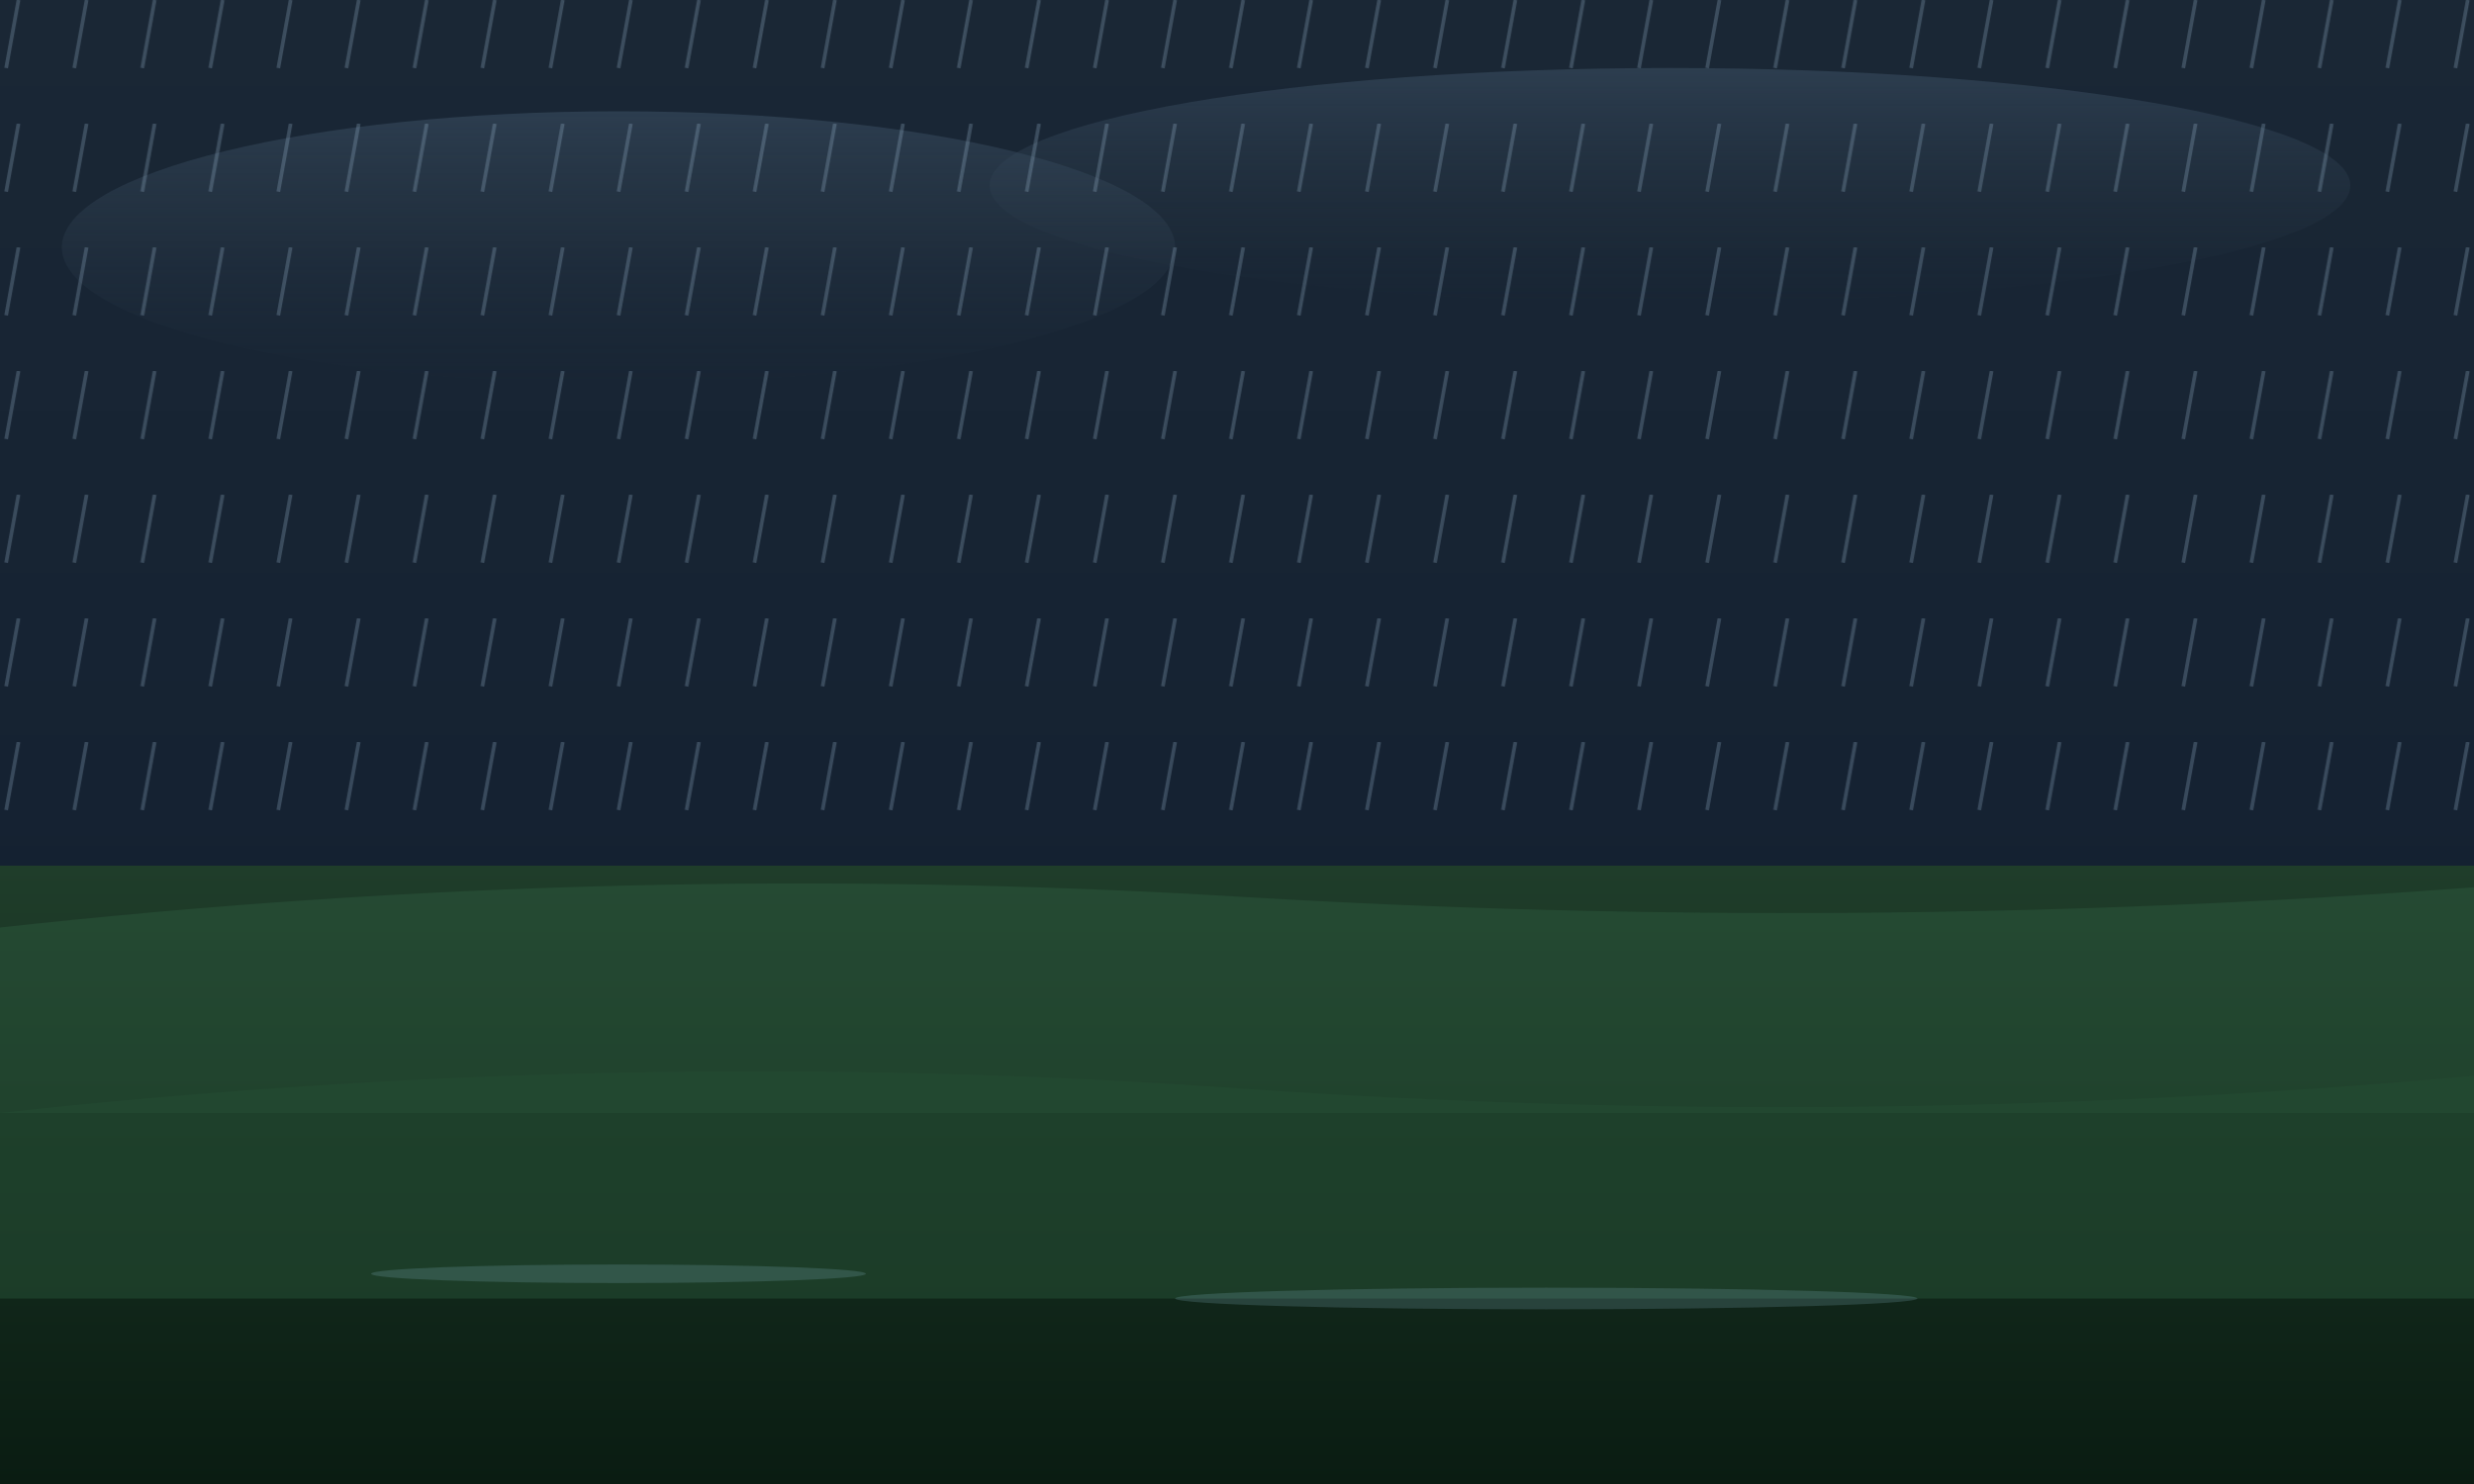
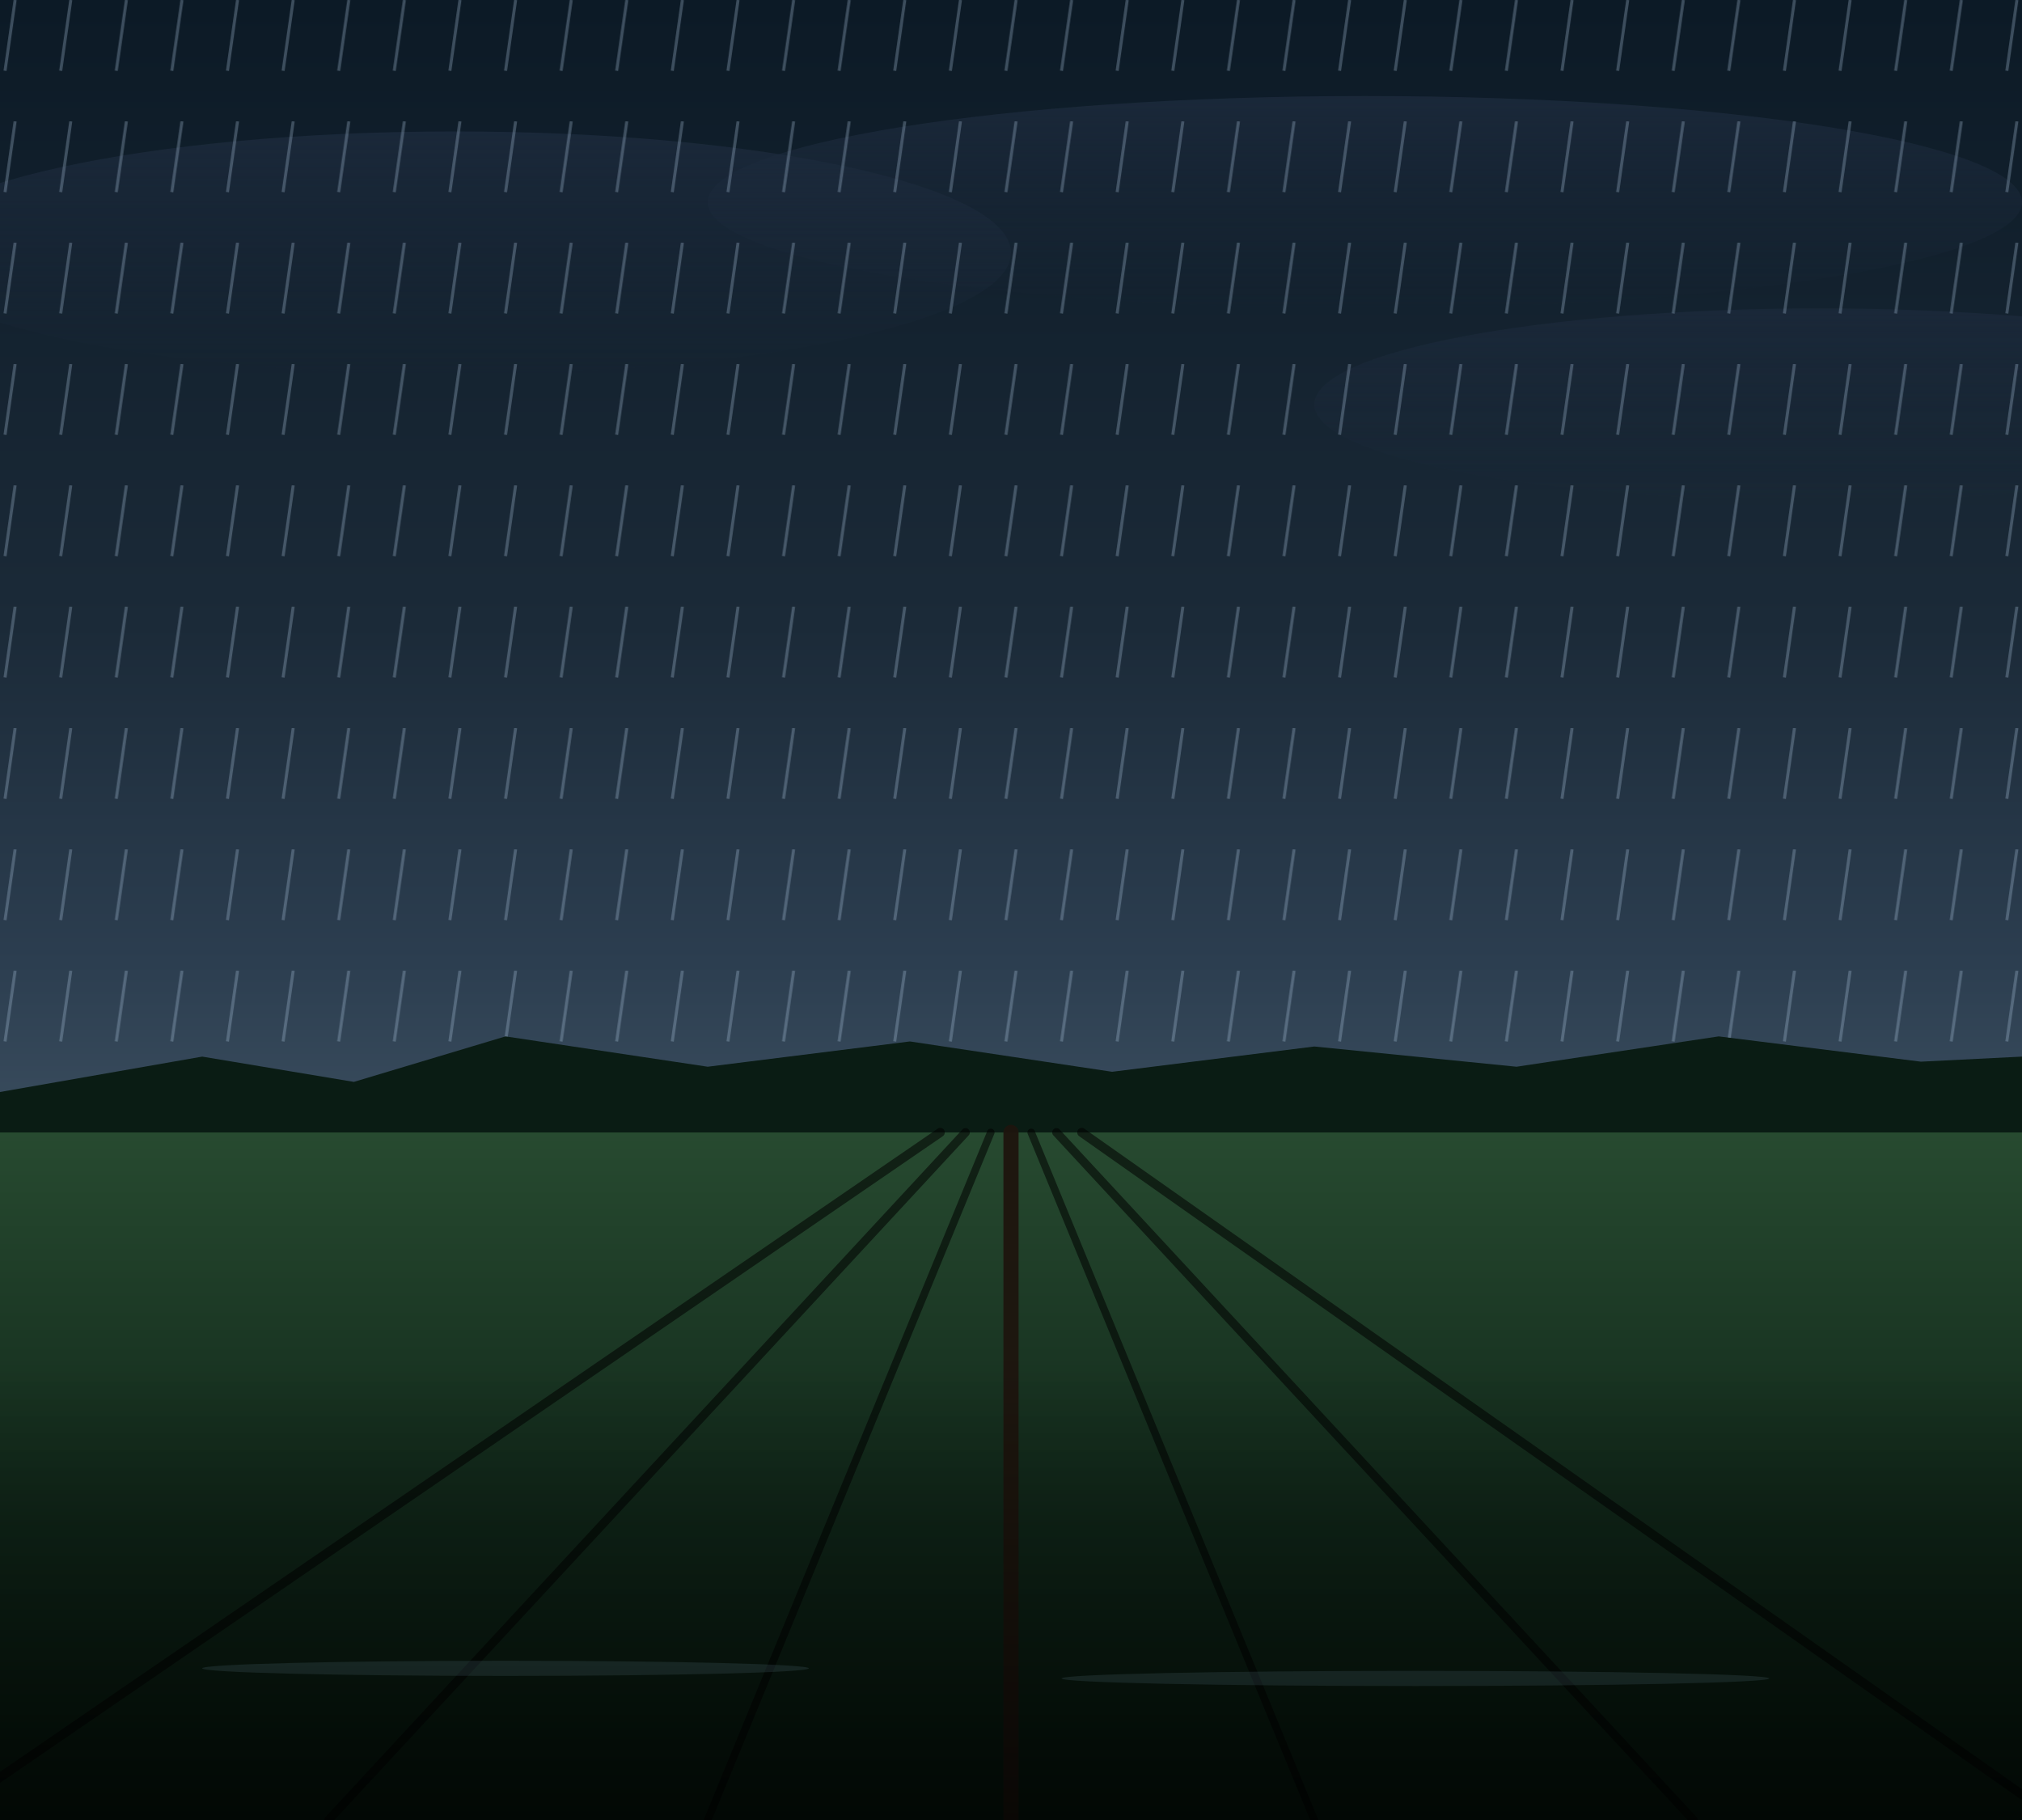
- <svg xmlns="http://www.w3.org/2000/svg" viewBox="0 0 800 480" preserveAspectRatio="xMidYMid slice" role="img" aria-label="Rain over wet field">
+ <svg xmlns="http://www.w3.org/2000/svg" viewBox="0 0 800 720" preserveAspectRatio="xMidYMid slice" role="img" aria-label="Rain over wet crop rows">
  <defs>
    <linearGradient id="sky" x1="0" y1="0" x2="0" y2="1">
-       <stop offset="0%" stop-color="#1a2735" />
-       <stop offset="55%" stop-color="#152232" />
-       <stop offset="100%" stop-color="#0a1722" />
-     </linearGradient>
-     <linearGradient id="field" x1="0" y1="0" x2="0" y2="1">
-       <stop offset="0%" stop-color="#1f3d2a" />
-       <stop offset="100%" stop-color="#0a1c12" />
+       <stop offset="0%" stop-color="#0c1a26" />
+       <stop offset="55%" stop-color="#1b2a38" />
+       <stop offset="85%" stop-color="#2c3e50" />
+       <stop offset="100%" stop-color="#3a4d5e" />
    </linearGradient>
    <linearGradient id="cloud" x1="0" y1="0" x2="0" y2="1">
-       <stop offset="0%" stop-color="rgba(60,80,100,0.55)" />
-       <stop offset="100%" stop-color="rgba(40,55,70,0)" />
+       <stop offset="0%" stop-color="rgba(28,42,60,0.85)" />
+       <stop offset="100%" stop-color="rgba(28,42,60,0)" />
    </linearGradient>
-     <pattern id="rainP" x="0" y="0" width="22" height="40" patternUnits="userSpaceOnUse">
-       <line x1="6" y1="0" x2="2" y2="22" stroke="rgba(180,210,235,0.32)" stroke-width="1.2" />
+     <linearGradient id="canopy" x1="0" y1="0" x2="0" y2="1">
+       <stop offset="0%" stop-color="#274a30" />
+       <stop offset="55%" stop-color="#11281a" />
+       <stop offset="100%" stop-color="#06170d" />
+     </linearGradient>
+     <pattern id="rainP" x="0" y="0" width="22" height="48" patternUnits="userSpaceOnUse">
+       <line x1="6" y1="0" x2="2" y2="28" stroke="rgba(180,205,230,0.40)" stroke-width="1.2" />
    </pattern>
+     <linearGradient id="furrow" x1="0" y1="0" x2="0" y2="1">
+       <stop offset="0%" stop-color="rgba(0,0,0,0.0)" />
+       <stop offset="100%" stop-color="rgba(0,0,0,0.65)" />
+     </linearGradient>
  </defs>
-   <rect width="800" height="480" fill="url(#sky)" />
-   <ellipse cx="200" cy="80" rx="180" ry="44" fill="url(#cloud)" />
-   <ellipse cx="540" cy="60" rx="220" ry="38" fill="url(#cloud)" />
-   <rect width="800" height="280" fill="url(#rainP)" opacity="0.7" />
-   <rect x="0" y="280" width="800" height="200" fill="url(#field)" />
-   <path d="M0,300 Q200,278 400,290 T800,287 L800,360 L0,360 Z" fill="rgba(50,100,70,0.35)" />
-   <path d="M0,360 Q200,338 400,352 T800,348 L800,420 L0,420 Z" fill="rgba(35,75,50,0.6)" />
-   <ellipse cx="200" cy="412" rx="80" ry="3" fill="rgba(150,200,225,0.18)" />
-   <ellipse cx="500" cy="420" rx="120" ry="3.5" fill="rgba(150,200,225,0.18)" />
+   <rect width="800" height="450" fill="url(#sky)" />
+   <ellipse cx="180" cy="100" rx="220" ry="48" fill="url(#cloud)" />
+   <ellipse cx="540" cy="80" rx="260" ry="42" fill="url(#cloud)" />
+   <ellipse cx="720" cy="160" rx="200" ry="38" fill="url(#cloud)" opacity="0.85" />
+   <rect width="800" height="450" fill="url(#rainP)" opacity="0.7" />
+   <path d="M 0,432 L 80,418 L 140,428 L 200,410 L 280,422 L 360,412 L 440,424            L 520,414 L 600,422 L 680,410 L 760,420 L 800,418 L 800,448 L 0,448 Z" fill="#0a1c14" />
+   <rect x="0" y="448" width="800" height="272" fill="url(#canopy)" />
+   <g stroke="rgba(0,0,0,0.55)" stroke-linecap="round" fill="none">
+     <path d="M 400,448 L 400,720" stroke-width="6" stroke="rgba(30,22,14,0.95)" />
+     <path d="M 408,448 L 520,720" stroke-width="3" />
+     <path d="M 418,448 L 670,720" stroke-width="3.4" />
+     <path d="M 428,448 L 800,710" stroke-width="3.6" />
+     <path d="M 392,448 L 280,720" stroke-width="3" />
+     <path d="M 382,448 L 130,720" stroke-width="3.4" />
+     <path d="M 372,448 L  -10,710" stroke-width="3.6" />
+   </g>
+   <ellipse cx="200" cy="660" rx="120" ry="3" fill="rgba(150,200,225,0.20)" />
+   <ellipse cx="560" cy="664" rx="140" ry="3" fill="rgba(150,200,225,0.20)" />
+   <rect x="0" y="540" width="800" height="180" fill="url(#furrow)" />
</svg>
